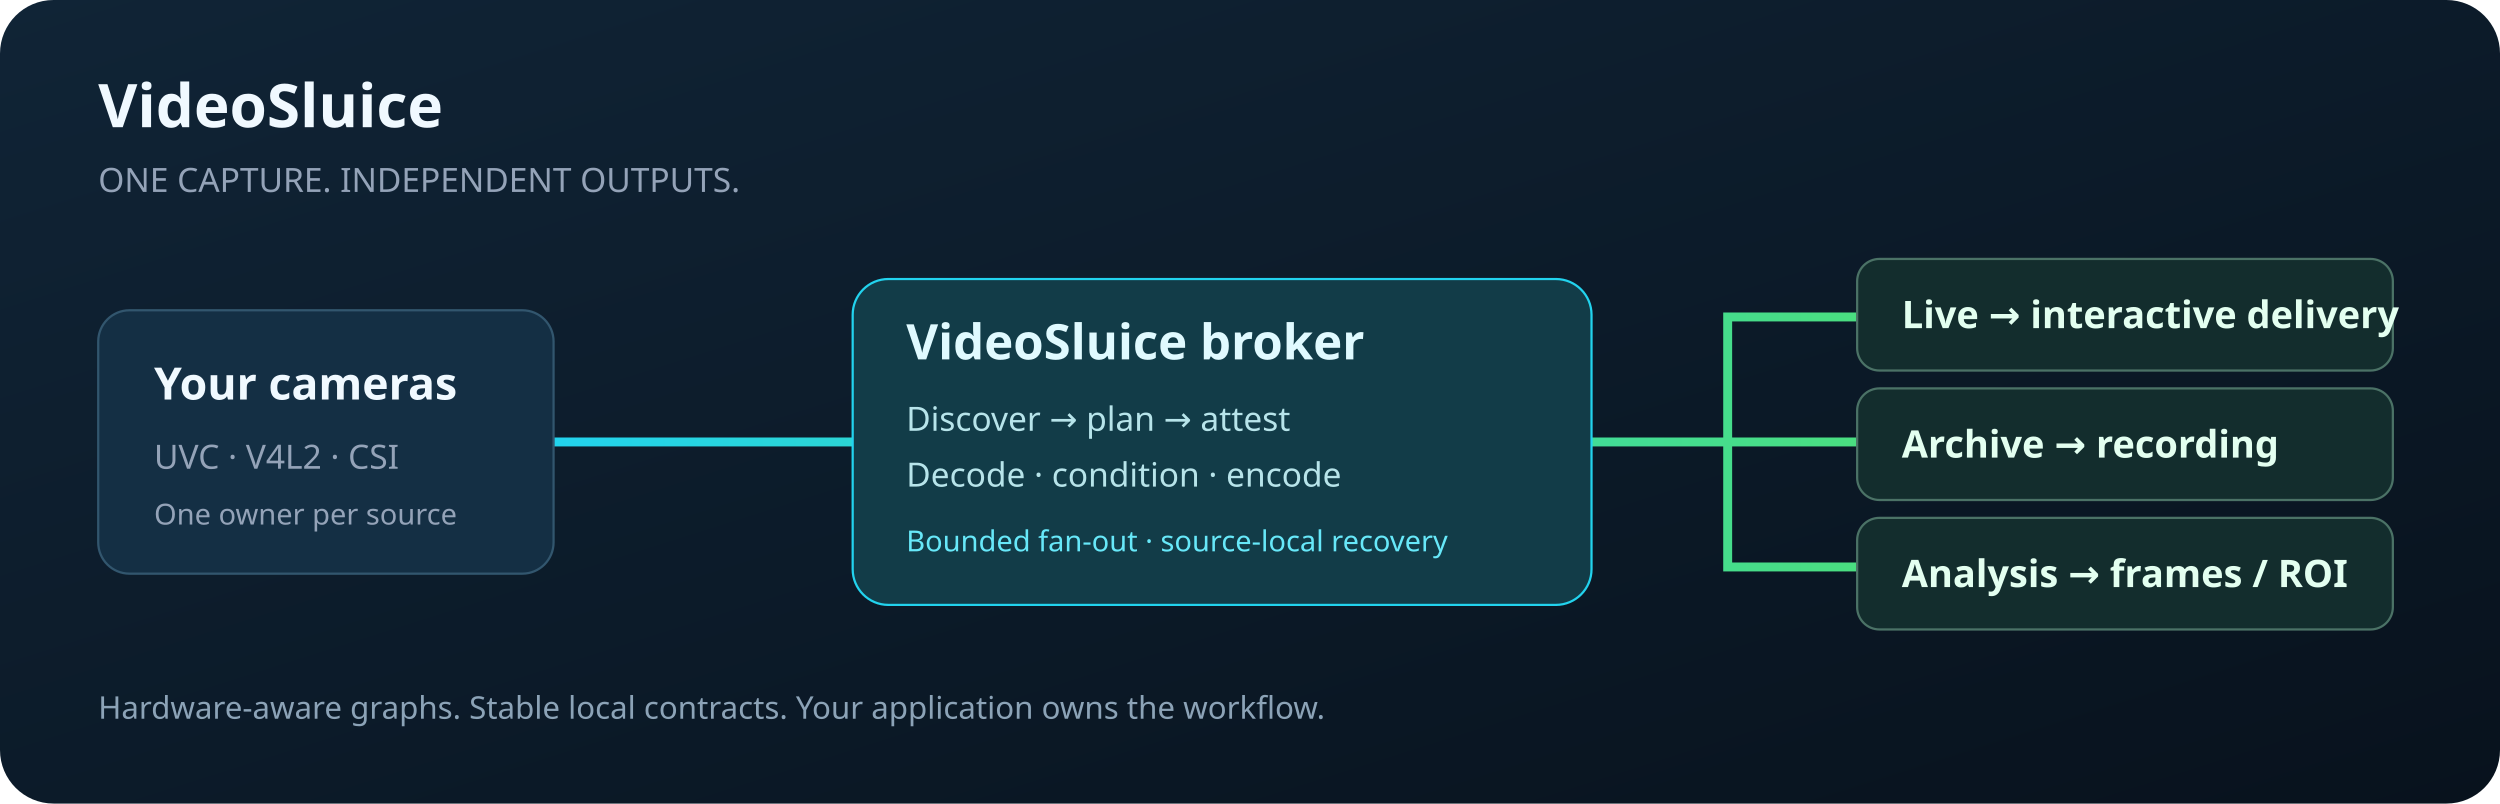
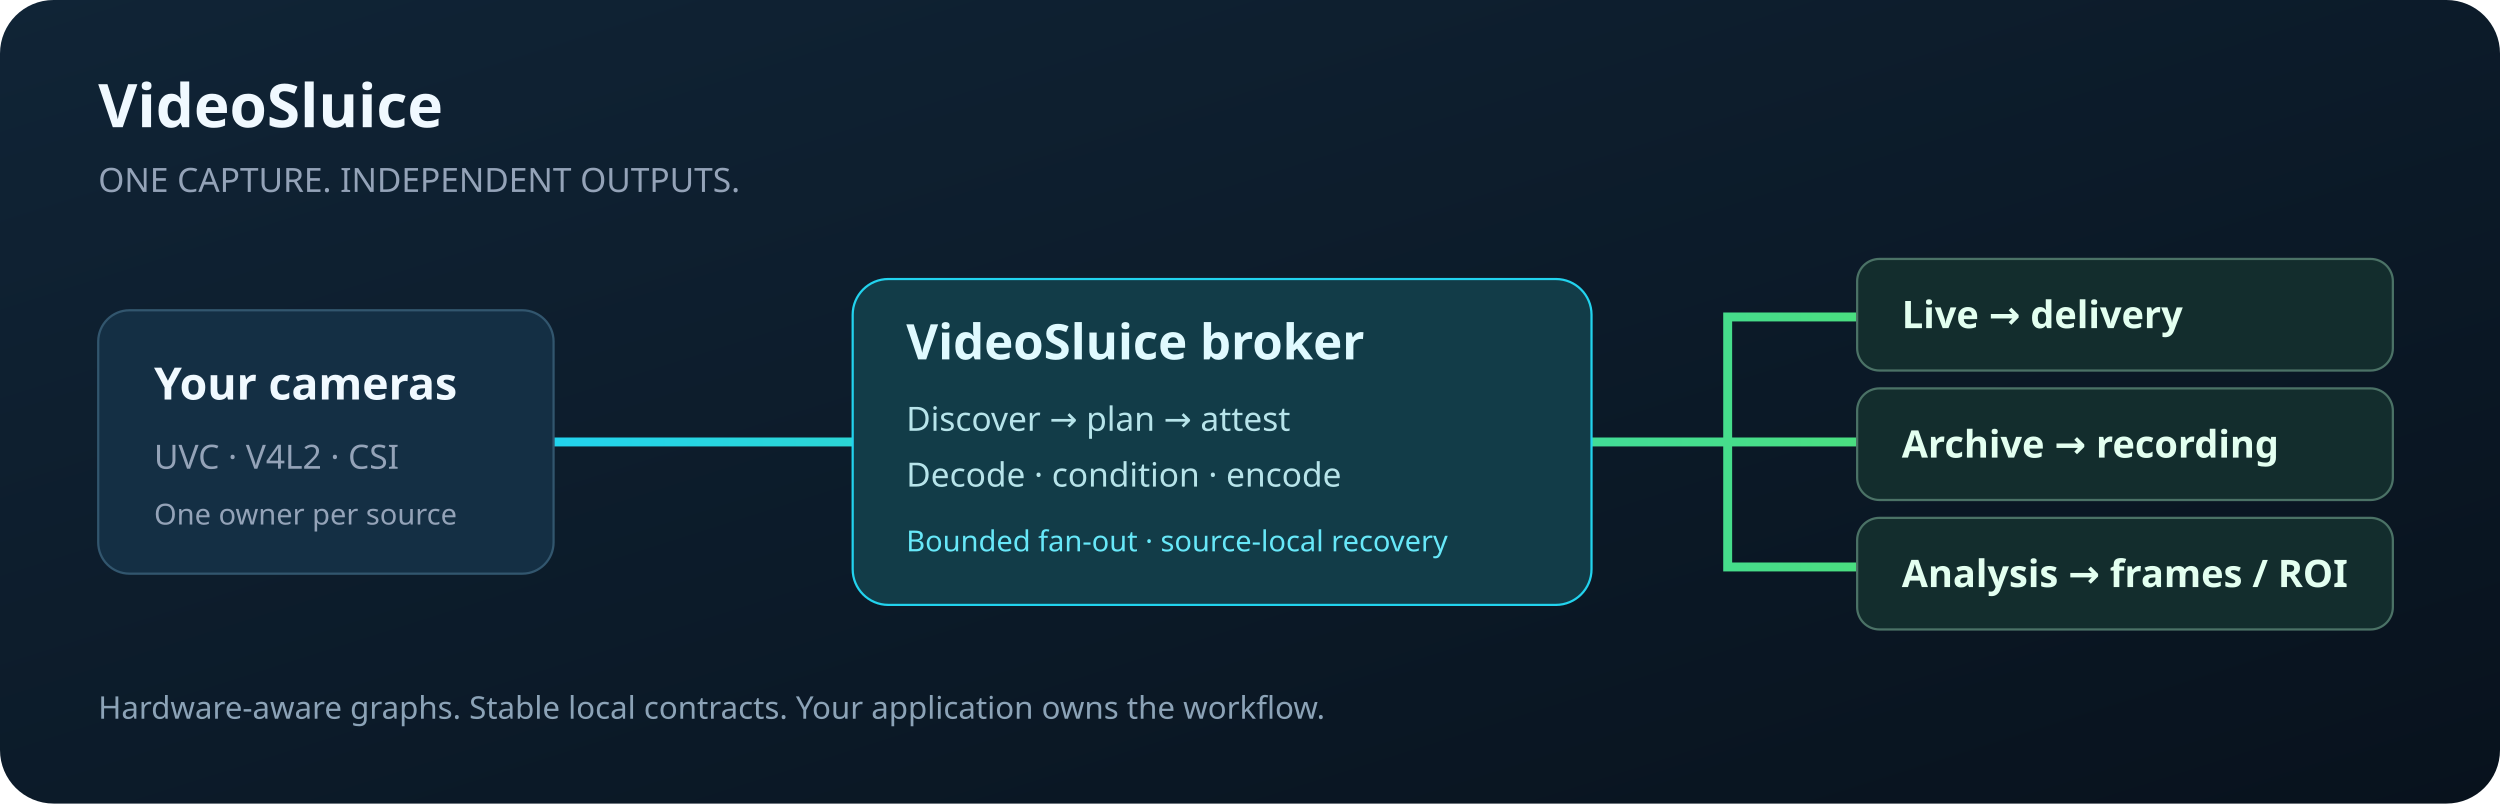
<svg xmlns="http://www.w3.org/2000/svg" viewBox="0 0 1120 360" role="img" aria-labelledby="title desc">
  <defs>
    <linearGradient id="bg" x2="1" y2="1">
      <stop stop-color="#102436" />
      <stop offset="1" stop-color="#08121d" />
    </linearGradient>
    <linearGradient id="flow">
      <stop stop-color="#22d3ee" />
      <stop offset="1" stop-color="#4ade80" />
    </linearGradient>
  </defs>
  <rect width="1120" height="360" rx="24" fill="url(#bg)" />
  <g font-family="system-ui, sans-serif">
    <text x="44" y="57" fill="#f0f9ff" font-size="27" font-weight="700">VideoSluice</text>
    <text x="44" y="86" fill="#94a3b8" font-size="15">ONE CAPTURE. INDEPENDENT OUTPUTS.</text>
    <g fill="none" stroke="url(#flow)" stroke-width="4">
      <path d="M248 198H382M713 198H774V142H832M774 198H832M774 198V254H832" />
    </g>
    <rect x="44" y="139" width="204" height="118" rx="14" fill="#142f44" stroke="#32566e" />
    <text x="69" y="179" fill="#f0f9ff" font-size="20" font-weight="600">Your cameras</text>
    <text x="69" y="210" fill="#94a3b8" font-size="15">UVC · V4L2 · CSI</text>
    <text x="69" y="235" fill="#94a3b8" font-size="13">One owner per source</text>
    <rect x="382" y="125" width="331" height="146" rx="16" fill="#123c48" stroke="#22d3ee" />
    <text x="406" y="161" fill="#e0faff" font-size="22" font-weight="700">VideoSluice broker</text>
    <text x="406" y="193" fill="#b7e4ea" font-size="15">Discover → plan → attest</text>
    <text x="406" y="218" fill="#b7e4ea" font-size="15">Decode · condition · encode</text>
    <text x="406" y="247" fill="#67e8f9" font-size="13">Bounded fan-out · source-local recovery</text>
    <g fill="#132d2d" stroke="#4b7266">
      <rect x="832" y="116" width="240" height="50" rx="10" />
      <rect x="832" y="174" width="240" height="50" rx="10" />
      <rect x="832" y="232" width="240" height="50" rx="10" />
    </g>
    <g fill="#e3fff0" font-size="17" font-weight="600">
-       <text x="852" y="147">Live → interactive delivery</text>
+       <text x="852" y="147">Live → delivery</text>
      <text x="852" y="205">Archive → recording</text>
      <text x="852" y="263">Analysis → frames / ROI</text>
    </g>
    <text x="44" y="322" fill="#8ca3b7" font-size="14">Hardware-aware graphs. Stable local contracts. Your application owns the workflow.</text>
  </g>
</svg>
